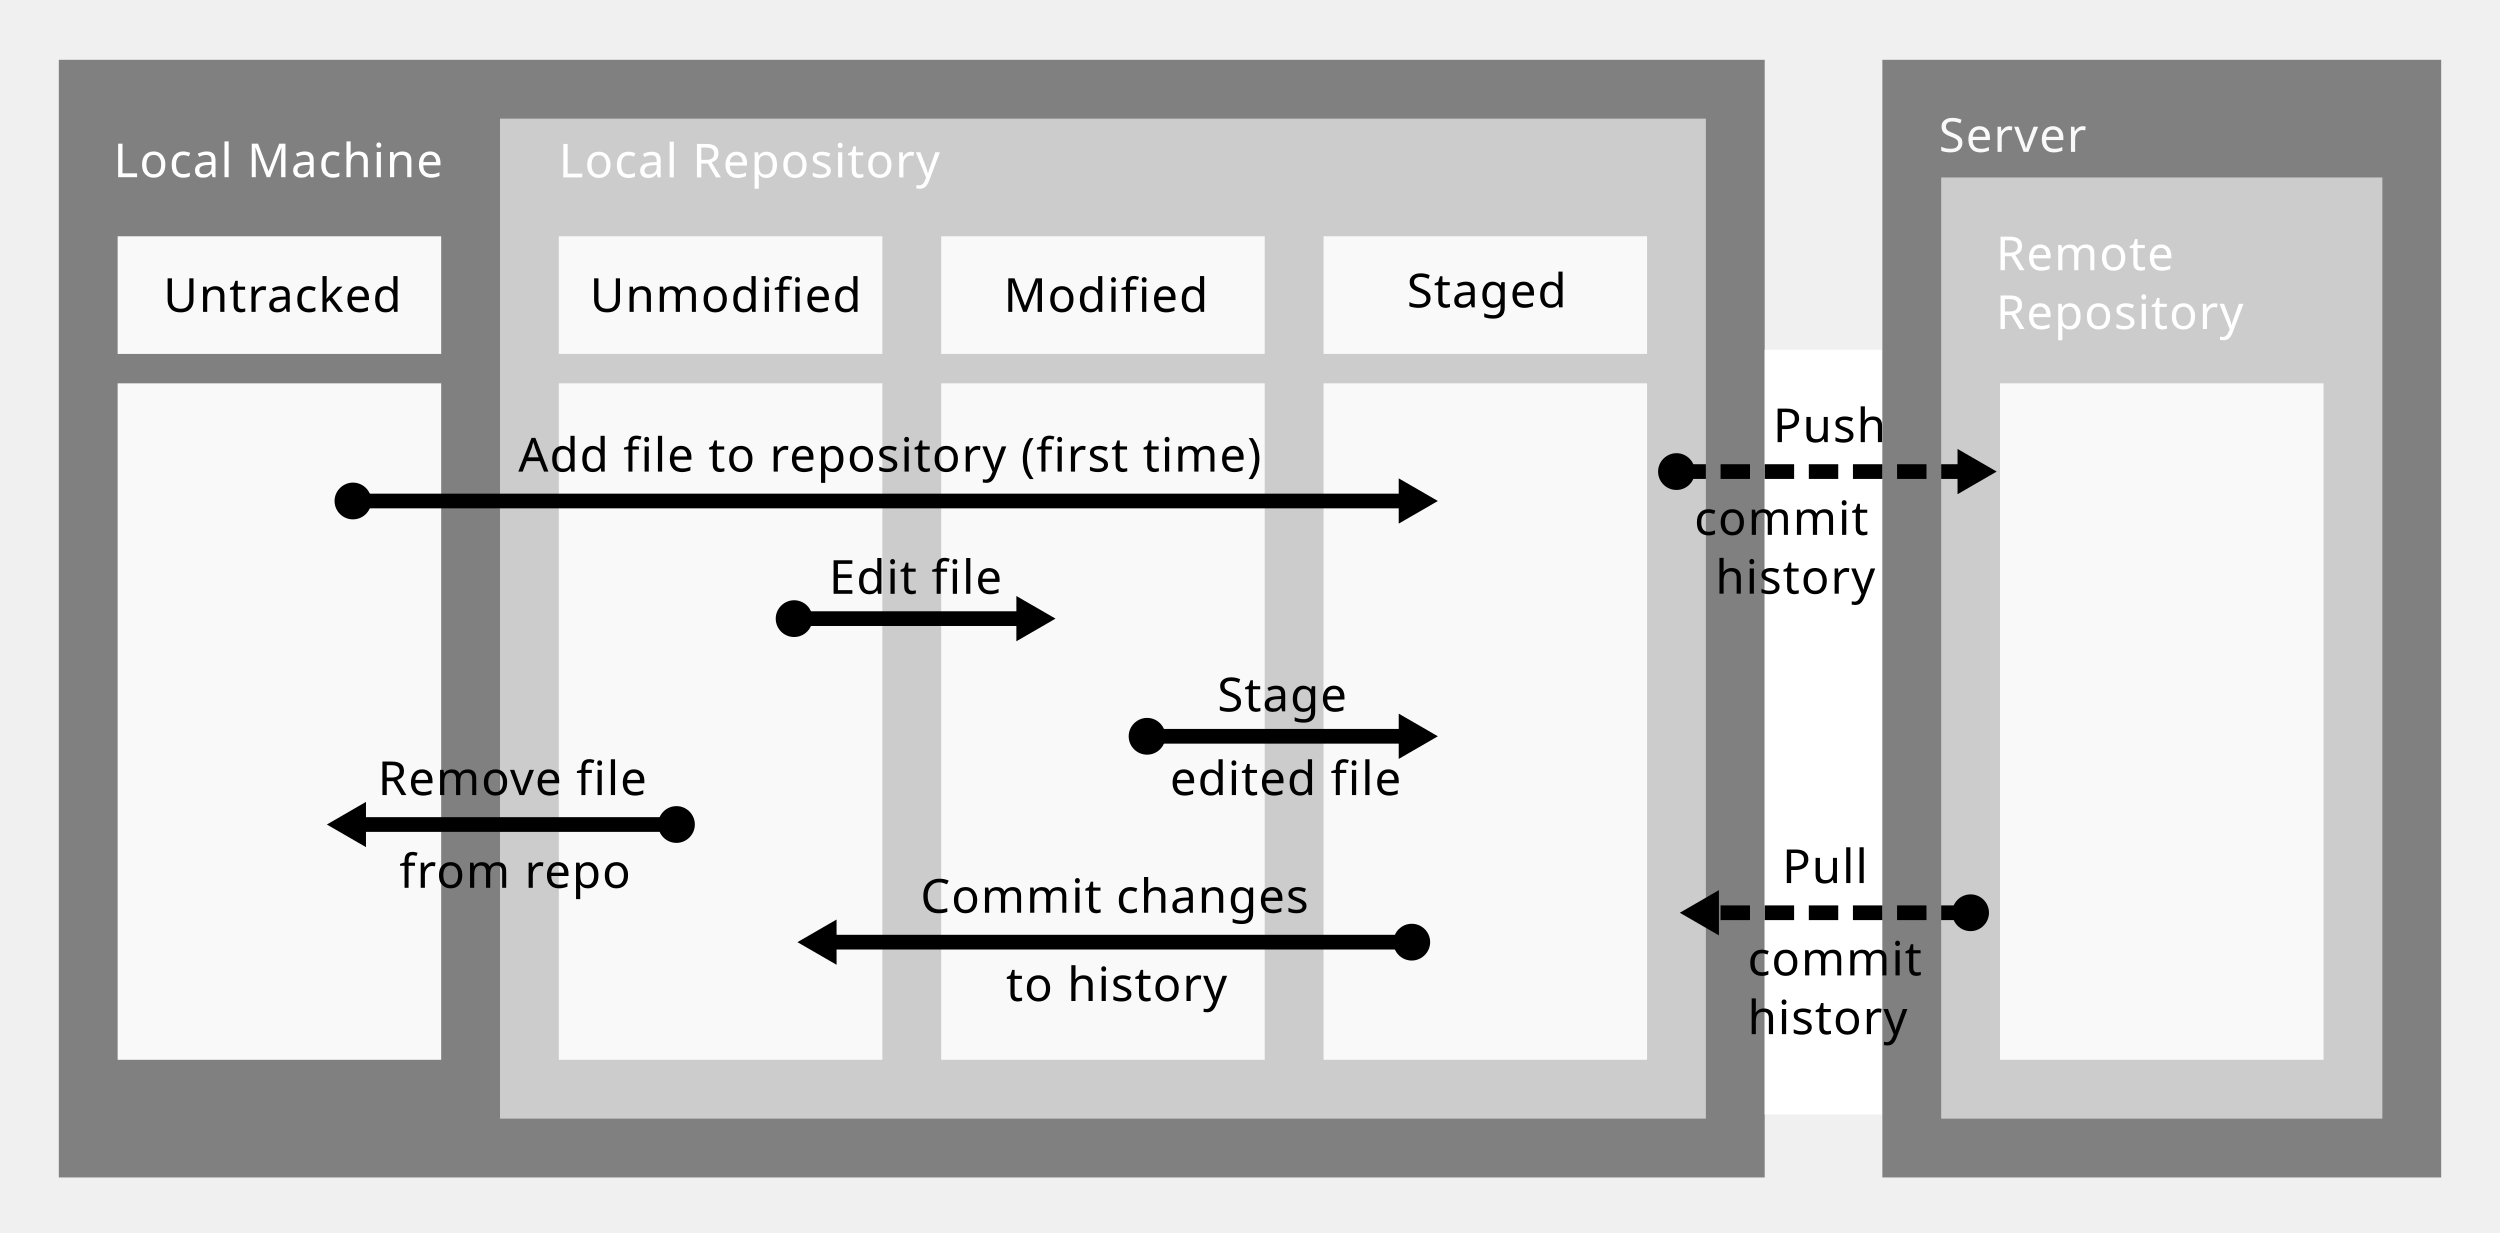
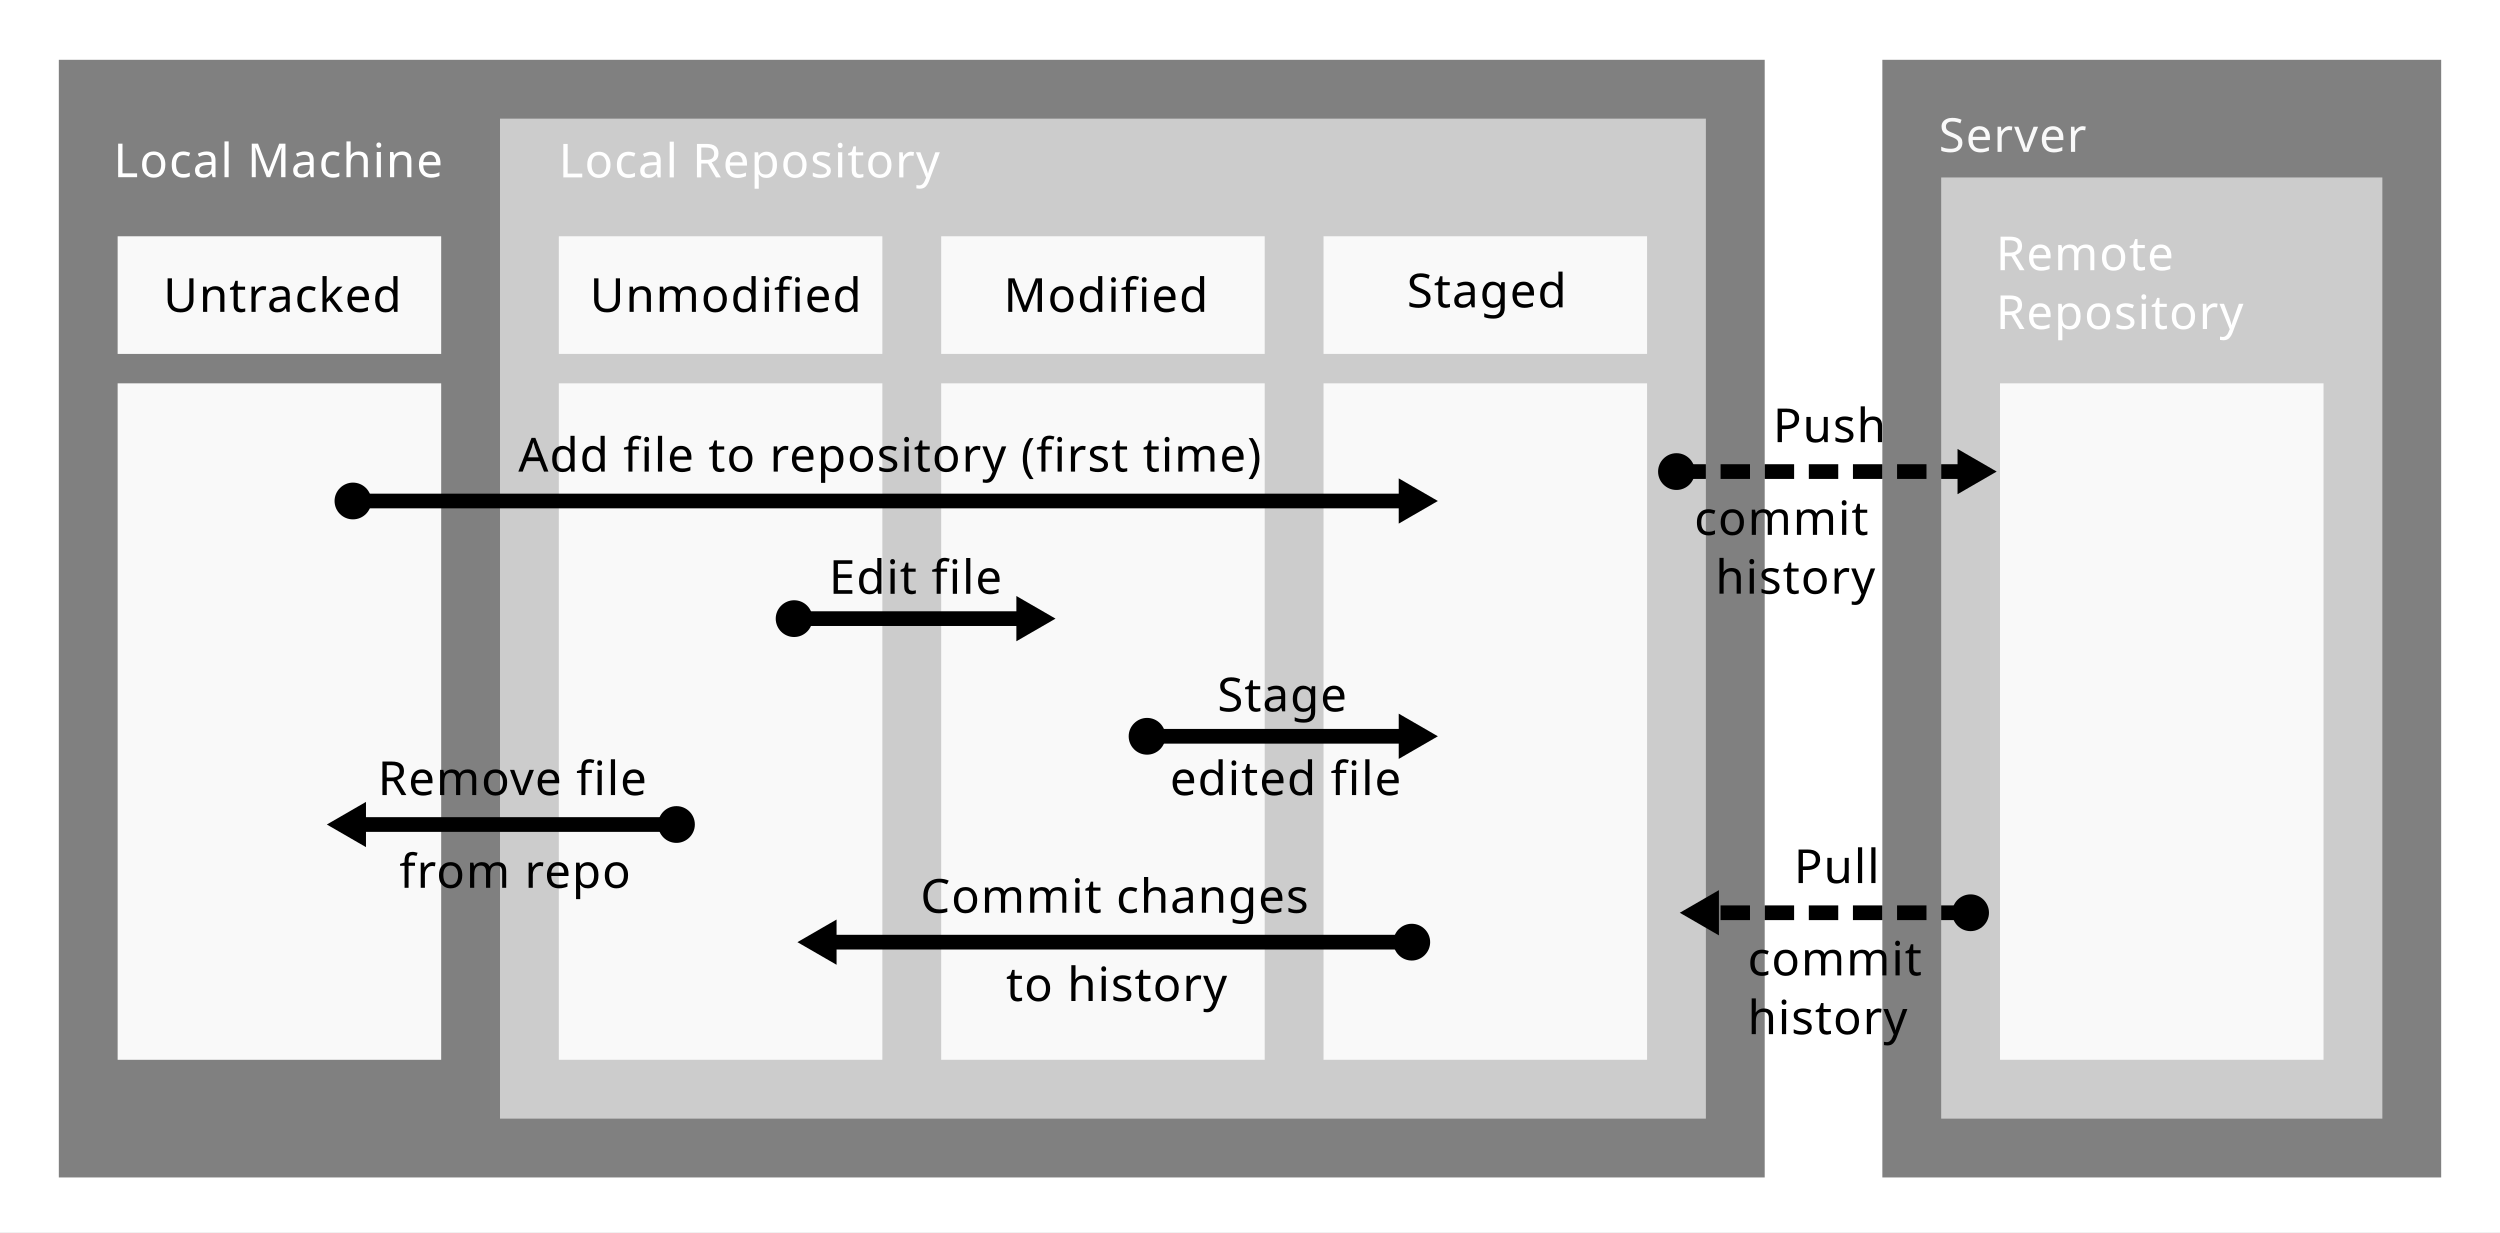
<svg xmlns="http://www.w3.org/2000/svg" width="224.896mm" height="110.836mm" viewBox="0 0 224.896 110.836" version="1.1" id="svg1">
  <defs id="defs1">
    <marker style="overflow:visible" id="marker5" refX="0" refY="0" orient="auto-start-reverse" markerWidth="0.5" markerHeight="0.5" viewBox="0 0 1 1" preserveAspectRatio="xMidYMid">
      <path transform="scale(0.5)" style="fill:context-stroke;fill-rule:evenodd;stroke:context-stroke;stroke-width:1pt" d="M 5.77,0 -2.88,5 V -5 Z" id="path5" />
    </marker>
    <marker style="overflow:visible" id="Triangle" refX="0" refY="0" orient="auto-start-reverse" markerWidth="0.5" markerHeight="0.5" viewBox="0 0 1 1" preserveAspectRatio="xMidYMid">
      <path transform="scale(0.5)" style="fill:context-stroke;fill-rule:evenodd;stroke:context-stroke;stroke-width:1pt" d="M 5.77,0 -2.88,5 V -5 Z" id="path135" />
    </marker>
    <marker style="overflow:visible" id="Dot" refX="0" refY="0" orient="auto" markerWidth="0.5" markerHeight="0.5" viewBox="0 0 1 1" preserveAspectRatio="xMidYMid">
      <path transform="scale(0.5)" style="fill:context-stroke;fill-rule:evenodd;stroke:none" d="M 5,0 C 5,2.76 2.76,5 0,5 -2.76,5 -5,2.76 -5,0 c 0,-2.76 2.3,-5 5,-5 2.76,0 5,2.24 5,5 z" id="path17" />
    </marker>
    <marker style="overflow:visible" id="Dot-2" refX="0" refY="0" orient="auto" markerWidth="0.5" markerHeight="0.5" viewBox="0 0 1 1" preserveAspectRatio="xMidYMid">
      <path transform="scale(0.5)" style="fill:context-stroke;fill-rule:evenodd;stroke:none" d="M 5,0 C 5,2.76 2.76,5 0,5 -2.76,5 -5,2.76 -5,0 c 0,-2.76 2.3,-5 5,-5 2.76,0 5,2.24 5,5 z" id="path17-0" />
    </marker>
    <marker style="overflow:visible" id="Dot-2-4" refX="0" refY="0" orient="auto" markerWidth="0.5" markerHeight="0.5" viewBox="0 0 1 1" preserveAspectRatio="xMidYMid">
      <path transform="scale(0.5)" style="fill:context-stroke;fill-rule:evenodd;stroke:none" d="M 5,0 C 5,2.76 2.76,5 0,5 -2.76,5 -5,2.76 -5,0 c 0,-2.76 2.3,-5 5,-5 2.76,0 5,2.24 5,5 z" id="path17-0-9" />
    </marker>
  </defs>
  <g id="layer1" transform="translate(0,-21.0778)">
+     <rect style="fill:#ffffff;stroke:none;stroke-width:1.323;stroke-linecap:butt;stroke-miterlimit:0.5;stroke-dasharray:none;stroke-dashoffset:0" id="rect10" width="224.896" height="110.836" x="0" y="21.078" />
    <rect style="fill:#808080;stroke-width:0.1;stroke-linecap:round" id="rect3" width="153.458" height="100.542" x="5.292" y="26.458" />
-     <rect style="fill:#ffffff;stroke:none;stroke-width:1.323;stroke-miterlimit:0.5" id="rect5" width="10.583" height="68.792" x="158.75" y="52.539" />
    <rect style="fill:#808080;stroke-width:0.1;stroke-linecap:round" id="rect3-2" width="50.271" height="100.542" x="169.333" y="26.458" />
    <rect style="fill:#cccccc;stroke-width:0.1;stroke-linecap:round" id="rect4-5" width="39.688" height="84.667" x="174.625" y="37.042" />
    <rect style="fill:#cccccc;stroke-width:0.1;stroke-linecap:round" id="rect4" width="108.479" height="89.958" x="44.979" y="31.75" />
    <rect style="fill:#f9f9f9;stroke-width:0.089;stroke-linecap:round" id="rect1" width="29.104" height="10.583" x="10.583" y="42.333" />
    <rect style="fill:#f9f9f9;stroke-width:0.089;stroke-linecap:round" id="rect2" width="29.104" height="60.854" x="10.583" y="55.562" />
    <rect style="fill:#f9f9f9;stroke-width:0.089;stroke-linecap:round" id="rect1-3" width="29.104" height="10.583" x="50.271" y="42.333" />
    <rect style="fill:#f9f9f9;stroke-width:0.089;stroke-linecap:round" id="rect2-7" width="29.104" height="60.854" x="50.271" y="55.562" />
    <rect style="fill:#f9f9f9;stroke-width:0.089;stroke-linecap:round" id="rect1-3-2" width="29.104" height="10.583" x="84.667" y="42.333" />
    <rect style="fill:#f9f9f9;stroke-width:0.089;stroke-linecap:round" id="rect2-7-8" width="29.104" height="60.854" x="84.667" y="55.562" />
    <rect style="fill:#f9f9f9;stroke-width:0.089;stroke-linecap:round" id="rect1-3-2-6" width="29.104" height="10.583" x="119.062" y="42.333" />
    <rect style="fill:#f9f9f9;stroke-width:0.089;stroke-linecap:round" id="rect2-7-8-1" width="29.104" height="60.854" x="119.062" y="55.562" />
    <rect style="fill:#f9f9f9;stroke-width:0.089;stroke-linecap:round" id="rect2-7-8-1-9" width="29.104" height="60.854" x="179.917" y="55.562" />
    <text xml:space="preserve" style="font-size:4.233px;line-height:normal;font-family:Bagnard;-inkscape-font-specification:Bagnard;text-decoration-color:#000000;letter-spacing:0.106px;fill:#000000;stroke-width:0.1;stroke-linecap:round" x="14.705" y="49.134" id="text2">
      <tspan id="tspan2" style="font-style:normal;font-variant:normal;font-weight:normal;font-stretch:normal;font-family:'Albert Sans';-inkscape-font-specification:'Albert Sans';fill:#000000;stroke-width:0.1" x="14.705" y="49.134">Untracked</tspan>
    </text>
    <text xml:space="preserve" style="font-size:4.233px;line-height:normal;font-family:Bagnard;-inkscape-font-specification:Bagnard;text-decoration-color:#000000;letter-spacing:0.106px;fill:#000000;stroke-width:0.1;stroke-linecap:round" x="53.069" y="49.136" id="text2-4">
      <tspan id="tspan2-5" style="font-style:normal;font-variant:normal;font-weight:normal;font-stretch:normal;font-family:'Albert Sans';-inkscape-font-specification:'Albert Sans';fill:#000000;stroke-width:0.1" x="53.069" y="49.136">Unmodified</tspan>
    </text>
    <text xml:space="preserve" style="font-size:4.233px;line-height:normal;font-family:Bagnard;-inkscape-font-specification:Bagnard;text-decoration-color:#000000;letter-spacing:0.106px;fill:#000000;stroke-width:0.1;stroke-linecap:round" x="90.297" y="49.136" id="text2-4-1">
      <tspan id="tspan2-5-0" style="font-style:normal;font-variant:normal;font-weight:normal;font-stretch:normal;font-family:'Albert Sans';-inkscape-font-specification:'Albert Sans';fill:#000000;stroke-width:0.1" x="90.297" y="49.136">Modified</tspan>
    </text>
    <text xml:space="preserve" style="font-size:4.233px;line-height:normal;font-family:Bagnard;-inkscape-font-specification:Bagnard;text-decoration-color:#000000;letter-spacing:0.106px;fill:#000000;stroke-width:0.1;stroke-linecap:round" x="126.566" y="48.726" id="text2-4-1-0">
      <tspan id="tspan2-5-0-6" style="font-style:normal;font-variant:normal;font-weight:normal;font-stretch:normal;font-family:'Albert Sans';-inkscape-font-specification:'Albert Sans';fill:#000000;stroke-width:0.1" x="126.566" y="48.726">Staged</tspan>
    </text>
    <text xml:space="preserve" style="font-size:4.233px;line-height:normal;font-family:Bagnard;-inkscape-font-specification:Bagnard;text-decoration-color:#000000;letter-spacing:0.106px;fill:#000000;stroke-width:0.1;stroke-linecap:round" x="174.409" y="34.743" id="text2-4-1-0-4-6">
      <tspan id="tspan2-5-0-6-7-1" style="font-style:normal;font-variant:normal;font-weight:normal;font-stretch:normal;font-family:'Albert Sans';-inkscape-font-specification:'Albert Sans';fill:#f9f9f9;stroke-width:0.1" x="174.409" y="34.743">Server</tspan>
    </text>
    <path style="fill:#ff0000;stroke:#000000;stroke-width:1.323;stroke-linecap:butt;stroke-miterlimit:0.5;stroke-dasharray:none;marker-start:url(#Dot);marker-end:url(#Triangle)" d="M 31.75,66.146 H 127" id="path4" />
    <path style="fill:#ff0000;stroke:#000000;stroke-width:1.323;stroke-linecap:butt;stroke-dasharray:none;marker-start:url(#Dot);marker-end:url(#marker5)" d="M 60.854,95.25 H 31.75" id="path4-8" />
    <path style="fill:#ff0000;stroke:#000000;stroke-width:1.323;stroke-linecap:butt;stroke-dasharray:none;marker-start:url(#Dot);marker-end:url(#marker5)" d="M 127,105.833 H 74.083" id="path4-8-1" />
    <path style="fill:#ff0000;stroke:#000000;stroke-width:1.323;stroke-linecap:butt;stroke-dasharray:none;marker-start:url(#Dot);marker-end:url(#marker5)" d="M 71.437,76.729 H 92.604" id="path4-7" />
    <path style="fill:#ff0000;stroke:#000000;stroke-width:1.323;stroke-linecap:butt;stroke-dasharray:none;marker-start:url(#Dot);marker-end:url(#marker5)" d="M 103.188,87.313 H 127" id="path4-7-7" />
    <path style="fill:#ff0000;stroke:#000000;stroke-width:1.323;stroke-linecap:butt;stroke-dasharray:2.646, 1.323;stroke-dashoffset:0;marker-start:url(#Dot-2);marker-end:url(#marker5)" d="m 150.812,63.5 h 26.458" id="path4-7-7-2" />
    <path style="fill:#ff0000;stroke:#000000;stroke-width:1.323;stroke-linecap:butt;stroke-dasharray:2.646, 1.323;stroke-dashoffset:0;marker-start:url(#Dot-2-4);marker-end:url(#marker5)" d="m 177.271,103.188 h -23.812" id="path4-7-7-2-8" />
    <text xml:space="preserve" style="font-style:normal;font-variant:normal;font-weight:normal;font-stretch:normal;font-size:4.233px;line-height:normal;font-family:'Albert Sans';-inkscape-font-specification:'Albert Sans';text-decoration-color:#000000;letter-spacing:0.106px;fill:#ffffff;stroke:none;stroke-width:1.323;stroke-linecap:butt;stroke-miterlimit:0.5;stroke-dasharray:2.646, 1.323;stroke-dashoffset:0" x="10.223" y="37.012" id="text4">
      <tspan id="tspan4" style="fill:#ffffff;stroke:none;stroke-width:1.323" x="10.223" y="37.012">Local Machine</tspan>
    </text>
    <text xml:space="preserve" style="font-style:normal;font-variant:normal;font-weight:normal;font-stretch:normal;font-size:4.233px;line-height:normal;font-family:'Albert Sans';-inkscape-font-specification:'Albert Sans';text-decoration-color:#000000;letter-spacing:0.106px;fill:#ffffff;stroke:none;stroke-width:1.323;stroke-linecap:butt;stroke-miterlimit:0.5;stroke-dasharray:2.646, 1.323;stroke-dashoffset:0" x="50.271" y="37.042" id="text4-0">
      <tspan id="tspan4-9" style="fill:#ffffff;stroke:none;stroke-width:1.323" x="50.271" y="37.042">Local Repository</tspan>
    </text>
    <text xml:space="preserve" style="font-style:normal;font-variant:normal;font-weight:normal;font-stretch:normal;font-size:4.233px;line-height:normal;font-family:'Albert Sans';-inkscape-font-specification:'Albert Sans';text-decoration-color:#000000;letter-spacing:0.106px;fill:#ffffff;stroke:none;stroke-width:1.323;stroke-linecap:butt;stroke-miterlimit:0.5;stroke-dasharray:2.646, 1.323;stroke-dashoffset:0" x="179.557" y="45.381" id="text4-0-1">
      <tspan id="tspan4-9-1" style="fill:#ffffff;stroke:none;stroke-width:1.323" x="179.557" y="45.381">Remote </tspan>
      <tspan style="fill:#ffffff;stroke:none;stroke-width:1.323" x="179.557" y="50.673" id="tspan5">Repository</tspan>
    </text>
    <text xml:space="preserve" style="font-style:normal;font-variant:normal;font-weight:normal;font-stretch:normal;font-size:4.233px;line-height:normal;font-family:'Albert Sans';-inkscape-font-specification:'Albert Sans';text-decoration-color:#000000;letter-spacing:0.106px;fill:#f9f9f9;stroke:none;stroke-width:1.323;stroke-linecap:butt;stroke-miterlimit:0.5;stroke-dasharray:none;stroke-dashoffset:0" x="46.629" y="63.5" id="text6">
      <tspan id="tspan6" style="fill:#000000;stroke-width:1.323" x="46.629" y="63.5">Add file to repository (first time)</tspan>
    </text>
    <text xml:space="preserve" style="font-style:normal;font-variant:normal;font-weight:normal;font-stretch:normal;font-size:4.233px;line-height:normal;font-family:'Albert Sans';-inkscape-font-specification:'Albert Sans';text-decoration-color:#000000;letter-spacing:0.106px;fill:#f9f9f9;stroke:none;stroke-width:1.323;stroke-linecap:butt;stroke-miterlimit:0.5;stroke-dasharray:none;stroke-dashoffset:0" x="159.504" y="60.854" id="text6-5">
      <tspan id="tspan6-9" style="fill:#000000;stroke-width:1.323" x="159.504" y="60.854">Push</tspan>
    </text>
-     <text xml:space="preserve" style="font-style:normal;font-variant:normal;font-weight:normal;font-stretch:normal;font-size:4.233px;line-height:normal;font-family:'Albert Sans';-inkscape-font-specification:'Albert Sans';text-decoration-color:#000000;letter-spacing:0.106px;fill:#f9f9f9;stroke:none;stroke-width:1.323;stroke-linecap:butt;stroke-miterlimit:0.5;stroke-dasharray:none;stroke-dashoffset:0" x="160.331" y="100.512" id="text6-5-7">
-       <tspan id="tspan6-9-8" style="fill:#000000;stroke-width:1.323" x="160.331" y="100.512">Pull</tspan>
+     <text xml:space="preserve" style="font-style:normal;font-variant:normal;font-weight:normal;font-stretch:normal;font-size:4.233px;line-height:normal;font-family:'Albert Sans';-inkscape-font-specification:'Albert Sans';text-decoration-color:#000000;letter-spacing:0.106px;fill:#f9f9f9;stroke:none;stroke-width:1.323;stroke-linecap:butt;stroke-miterlimit:0.5;stroke-dasharray:none;stroke-dashoffset:0" x="161.389" y="100.512" id="text6-5-7">
+       <tspan id="tspan6-9-8" style="fill:#000000;stroke-width:1.323" x="161.389" y="100.512">Pull</tspan>
    </text>
    <text xml:space="preserve" style="font-style:normal;font-variant:normal;font-weight:normal;font-stretch:normal;font-size:4.233px;line-height:normal;font-family:'Albert Sans';-inkscape-font-specification:'Albert Sans';text-decoration-color:#000000;letter-spacing:0.106px;fill:#f9f9f9;stroke:none;stroke-width:1.323;stroke-linecap:butt;stroke-miterlimit:0.5;stroke-dasharray:none;stroke-dashoffset:0" x="109.515" y="85.073" id="text6-6">
      <tspan id="tspan6-3" style="fill:#000000;stroke-width:1.323" x="109.515" y="85.073">Stage </tspan>
    </text>
    <text xml:space="preserve" style="font-style:normal;font-variant:normal;font-weight:normal;font-stretch:normal;font-size:4.233px;line-height:normal;font-family:'Albert Sans';-inkscape-font-specification:'Albert Sans';text-decoration-color:#000000;letter-spacing:0.106px;fill:#f9f9f9;stroke:none;stroke-width:1.323;stroke-linecap:butt;stroke-miterlimit:0.5;stroke-dasharray:none;stroke-dashoffset:0" x="82.797" y="103.188" id="text6-6-0">
      <tspan id="tspan6-3-4" style="fill:#000000;stroke-width:1.323" x="82.797" y="103.188">Commit changes</tspan>
    </text>
    <text xml:space="preserve" style="font-style:normal;font-variant:normal;font-weight:normal;font-stretch:normal;font-size:4.233px;line-height:normal;font-family:'Albert Sans';-inkscape-font-specification:'Albert Sans';text-decoration-color:#000000;letter-spacing:0.106px;fill:#f9f9f9;stroke:none;stroke-width:1.323;stroke-linecap:butt;stroke-miterlimit:0.5;stroke-dasharray:none;stroke-dashoffset:0" x="90.506" y="111.125" id="text6-6-0-7">
      <tspan id="tspan6-3-4-6" style="fill:#000000;stroke-width:1.323" x="90.506" y="111.125">to history</tspan>
    </text>
    <text xml:space="preserve" style="font-style:normal;font-variant:normal;font-weight:normal;font-stretch:normal;font-size:4.233px;line-height:normal;font-family:'Albert Sans';-inkscape-font-specification:'Albert Sans';text-decoration-color:#000000;letter-spacing:0.106px;fill:#f9f9f9;stroke:none;stroke-width:1.323;stroke-linecap:butt;stroke-miterlimit:0.5;stroke-dasharray:none;stroke-dashoffset:0" x="105.249" y="92.604" id="text6-6-4">
      <tspan id="tspan6-3-8" style="fill:#000000;stroke-width:1.323" x="105.249" y="92.604">edited file</tspan>
    </text>
    <text xml:space="preserve" style="font-style:normal;font-variant:normal;font-weight:normal;font-stretch:normal;font-size:4.233px;line-height:normal;font-family:'Albert Sans';-inkscape-font-specification:'Albert Sans';text-decoration-color:#000000;letter-spacing:0.106px;fill:#f9f9f9;stroke:none;stroke-width:1.323;stroke-linecap:butt;stroke-miterlimit:0.5;stroke-dasharray:none;stroke-dashoffset:0" x="33.995" y="92.604" id="text6-7">
      <tspan id="tspan6-6" style="fill:#000000;stroke-width:1.323" x="33.995" y="92.604">Remove file</tspan>
      <tspan style="fill:#000000;stroke-width:1.323" x="33.995" y="97.896" id="tspan7" />
      <tspan style="fill:#000000;stroke-width:1.323" x="33.995" y="103.188" id="tspan8" />
    </text>
    <text xml:space="preserve" style="font-style:normal;font-variant:normal;font-weight:normal;font-stretch:normal;font-size:4.233px;line-height:normal;font-family:'Albert Sans';-inkscape-font-specification:'Albert Sans';text-decoration-color:#000000;letter-spacing:0.106px;fill:#f9f9f9;stroke:none;stroke-width:1.323;stroke-linecap:butt;stroke-miterlimit:0.5;stroke-dasharray:none;stroke-dashoffset:0" x="35.926" y="100.948" id="text6-7-5">
      <tspan style="fill:#000000;stroke-width:1.323" x="35.926" y="100.948" id="tspan8-9">from repo</tspan>
    </text>
    <text xml:space="preserve" style="font-style:normal;font-variant:normal;font-weight:normal;font-stretch:normal;font-size:4.233px;line-height:normal;font-family:'Albert Sans';-inkscape-font-specification:'Albert Sans';text-decoration-color:#000000;letter-spacing:0.106px;fill:#f9f9f9;stroke:none;stroke-width:1.323;stroke-linecap:butt;stroke-miterlimit:0.5;stroke-dasharray:none;stroke-dashoffset:0" x="74.581" y="74.49" id="text6-7-5-2">
      <tspan style="fill:#000000;stroke-width:1.323" x="74.581" y="74.49" id="tspan8-9-9">Edit file</tspan>
    </text>
    <text xml:space="preserve" style="font-style:normal;font-variant:normal;font-weight:normal;font-stretch:normal;font-size:4.233px;line-height:normal;font-family:'Albert Sans';-inkscape-font-specification:'Albert Sans';text-decoration-color:#000000;letter-spacing:0.106px;fill:#f9f9f9;stroke:none;stroke-width:1.323;stroke-linecap:butt;stroke-miterlimit:0.5;stroke-dasharray:none;stroke-dashoffset:0" x="164.419" y="69.194" id="text6-7-5-2-8-1">
      <tspan style="text-align:center;text-anchor:middle;fill:#000000;stroke-width:1.323" x="164.419" y="69.194" id="tspan8-9-9-8-8">commit</tspan>
      <tspan style="text-align:center;text-anchor:middle;fill:#000000;stroke-width:1.323" x="164.472" y="74.485" id="tspan10">history</tspan>
    </text>
    <text xml:space="preserve" style="font-style:normal;font-variant:normal;font-weight:normal;font-stretch:normal;font-size:4.233px;line-height:normal;font-family:'Albert Sans';-inkscape-font-specification:'Albert Sans';text-decoration-color:#000000;letter-spacing:0.106px;fill:#f9f9f9;stroke:none;stroke-width:1.323;stroke-linecap:butt;stroke-miterlimit:0.5;stroke-dasharray:none;stroke-dashoffset:0" x="157.219" y="108.818" id="text6-7-5-2-8-1-5">
      <tspan style="fill:#000000;stroke-width:1.323" x="157.219" y="108.818" id="tspan8-9-9-8-8-3">commit</tspan>
      <tspan style="fill:#000000;stroke-width:1.323" x="157.219" y="114.109" id="tspan10-8">history</tspan>
    </text>
  </g>
</svg>
